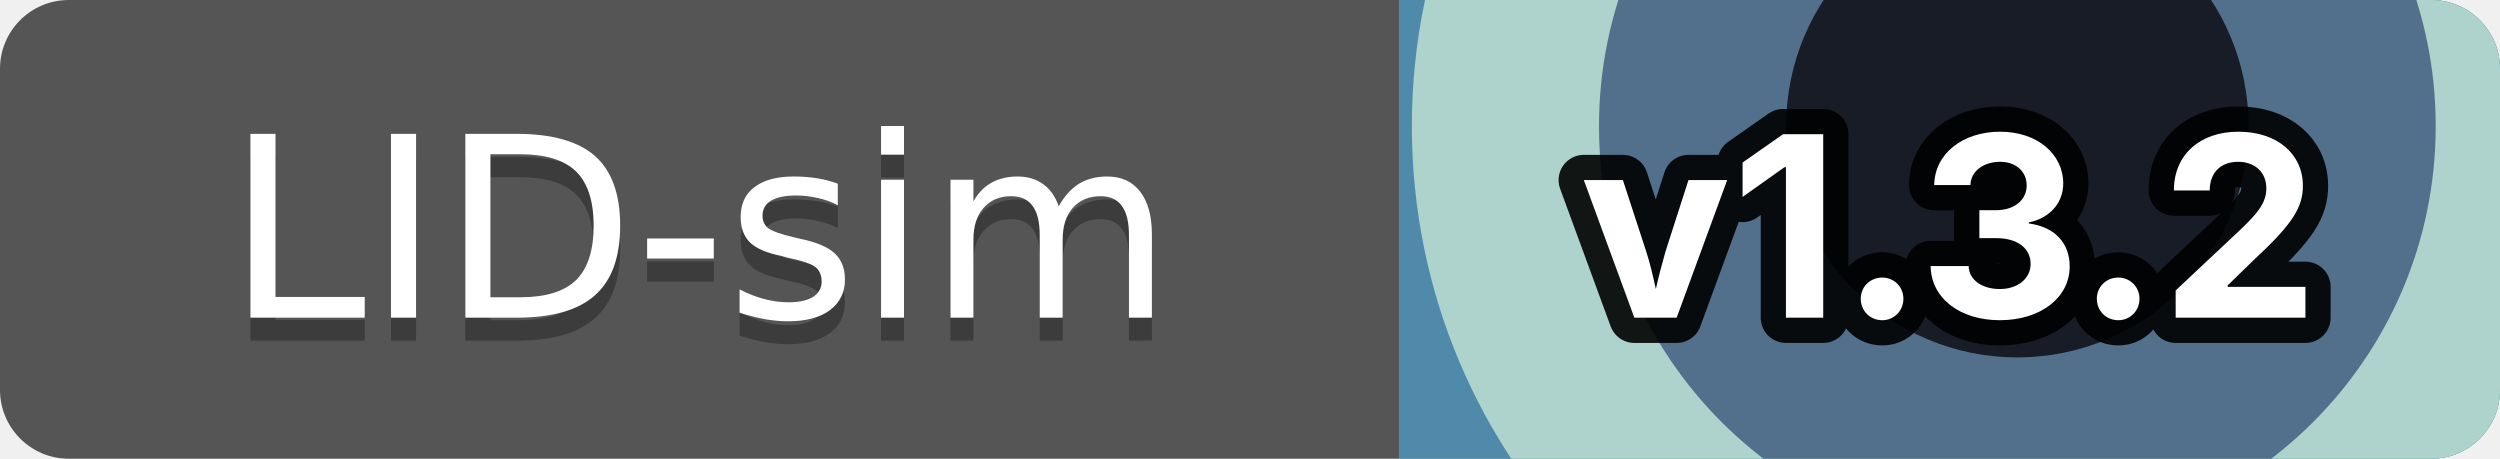
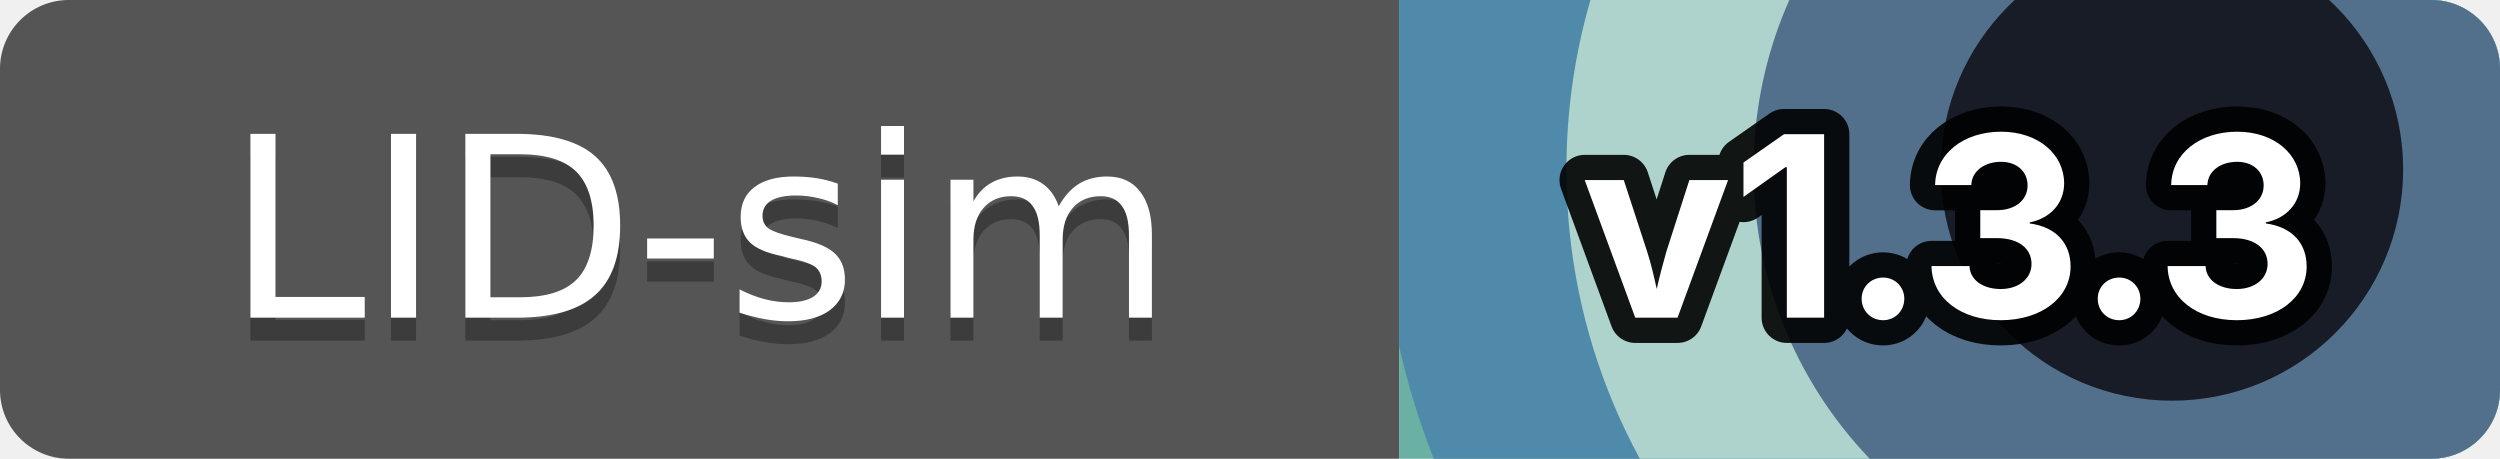
- <svg xmlns="http://www.w3.org/2000/svg" width="109" height="20" viewBox="0 0 109 20" role="img" aria-label="LID-sim: v1.3.2">
+ <svg xmlns="http://www.w3.org/2000/svg" width="109" height="20" viewBox="0 0 109 20" role="img" aria-label="LID-sim: v1.3.3">
  <defs>
-     <clipPath id="b1dqwd14c">
+     <clipPath id="b12vye87c">
      <rect width="109" height="20" rx="3" />
    </clipPath>
-     <clipPath id="b1dqwd14v">
+     <clipPath id="b12vye87v">
      <rect x="61" width="48" height="20" />
    </clipPath>
  </defs>
-   <g clip-path="url(#b1dqwd14c)">
+   <g clip-path="url(#b12vye87c)">
    <rect width="61" height="20" fill="#555555" />
-     <g clip-path="url(#b1dqwd14v)">
+     <g clip-path="url(#b12vye87v)">
      <g transform="translate(61 -14) scale(0.48)">
        <rect width="100" height="100" fill="#6ab0a3" />
-         <circle cx="56.16" cy="40.63" r="72" fill="#508aaa" />
-         <circle cx="56.16" cy="40.63" r="55" fill="#add3cc" />
-         <circle cx="56.16" cy="40.63" r="38" fill="#52708b" />
-         <circle cx="56.16" cy="40.63" r="21" fill="#171c27" />
+         <circle cx="70.2" cy="44.56" r="72" fill="#508aaa" />
+         <circle cx="70.2" cy="44.56" r="55" fill="#add3cc" />
+         <circle cx="70.2" cy="44.56" r="38" fill="#52708b" />
+         <circle cx="70.2" cy="44.56" r="21" fill="#171c27" />
      </g>
    </g>
  </g>
  <g text-anchor="middle" font-size="11" text-rendering="geometricPrecision">
    <g font-family="Verdana, Geneva, 'DejaVu Sans', sans-serif">
      <text x="30.5" y="11" dy="0.35em" fill="#010101" fill-opacity=".3" textLength="49">LID-sim</text>
      <text x="30.5" y="10" dy="0.35em" fill="#fff" textLength="49">LID-sim</text>
    </g>
-     <text x="85" y="10" dy="0.35em" font-family="Inter, 'Helvetica Neue', Arial, sans-serif" font-weight="700" fill="#ffffff" stroke="#000000" stroke-opacity="0.9" stroke-width="2.2" paint-order="stroke" stroke-linejoin="round" textLength="36">v1.3.2</text>
+     <text x="85" y="10" dy="0.35em" font-family="Inter, 'Helvetica Neue', Arial, sans-serif" font-weight="700" fill="#ffffff" stroke="#000000" stroke-opacity="0.9" stroke-width="2.2" paint-order="stroke" stroke-linejoin="round" textLength="36">v1.3.3</text>
  </g>
</svg>
